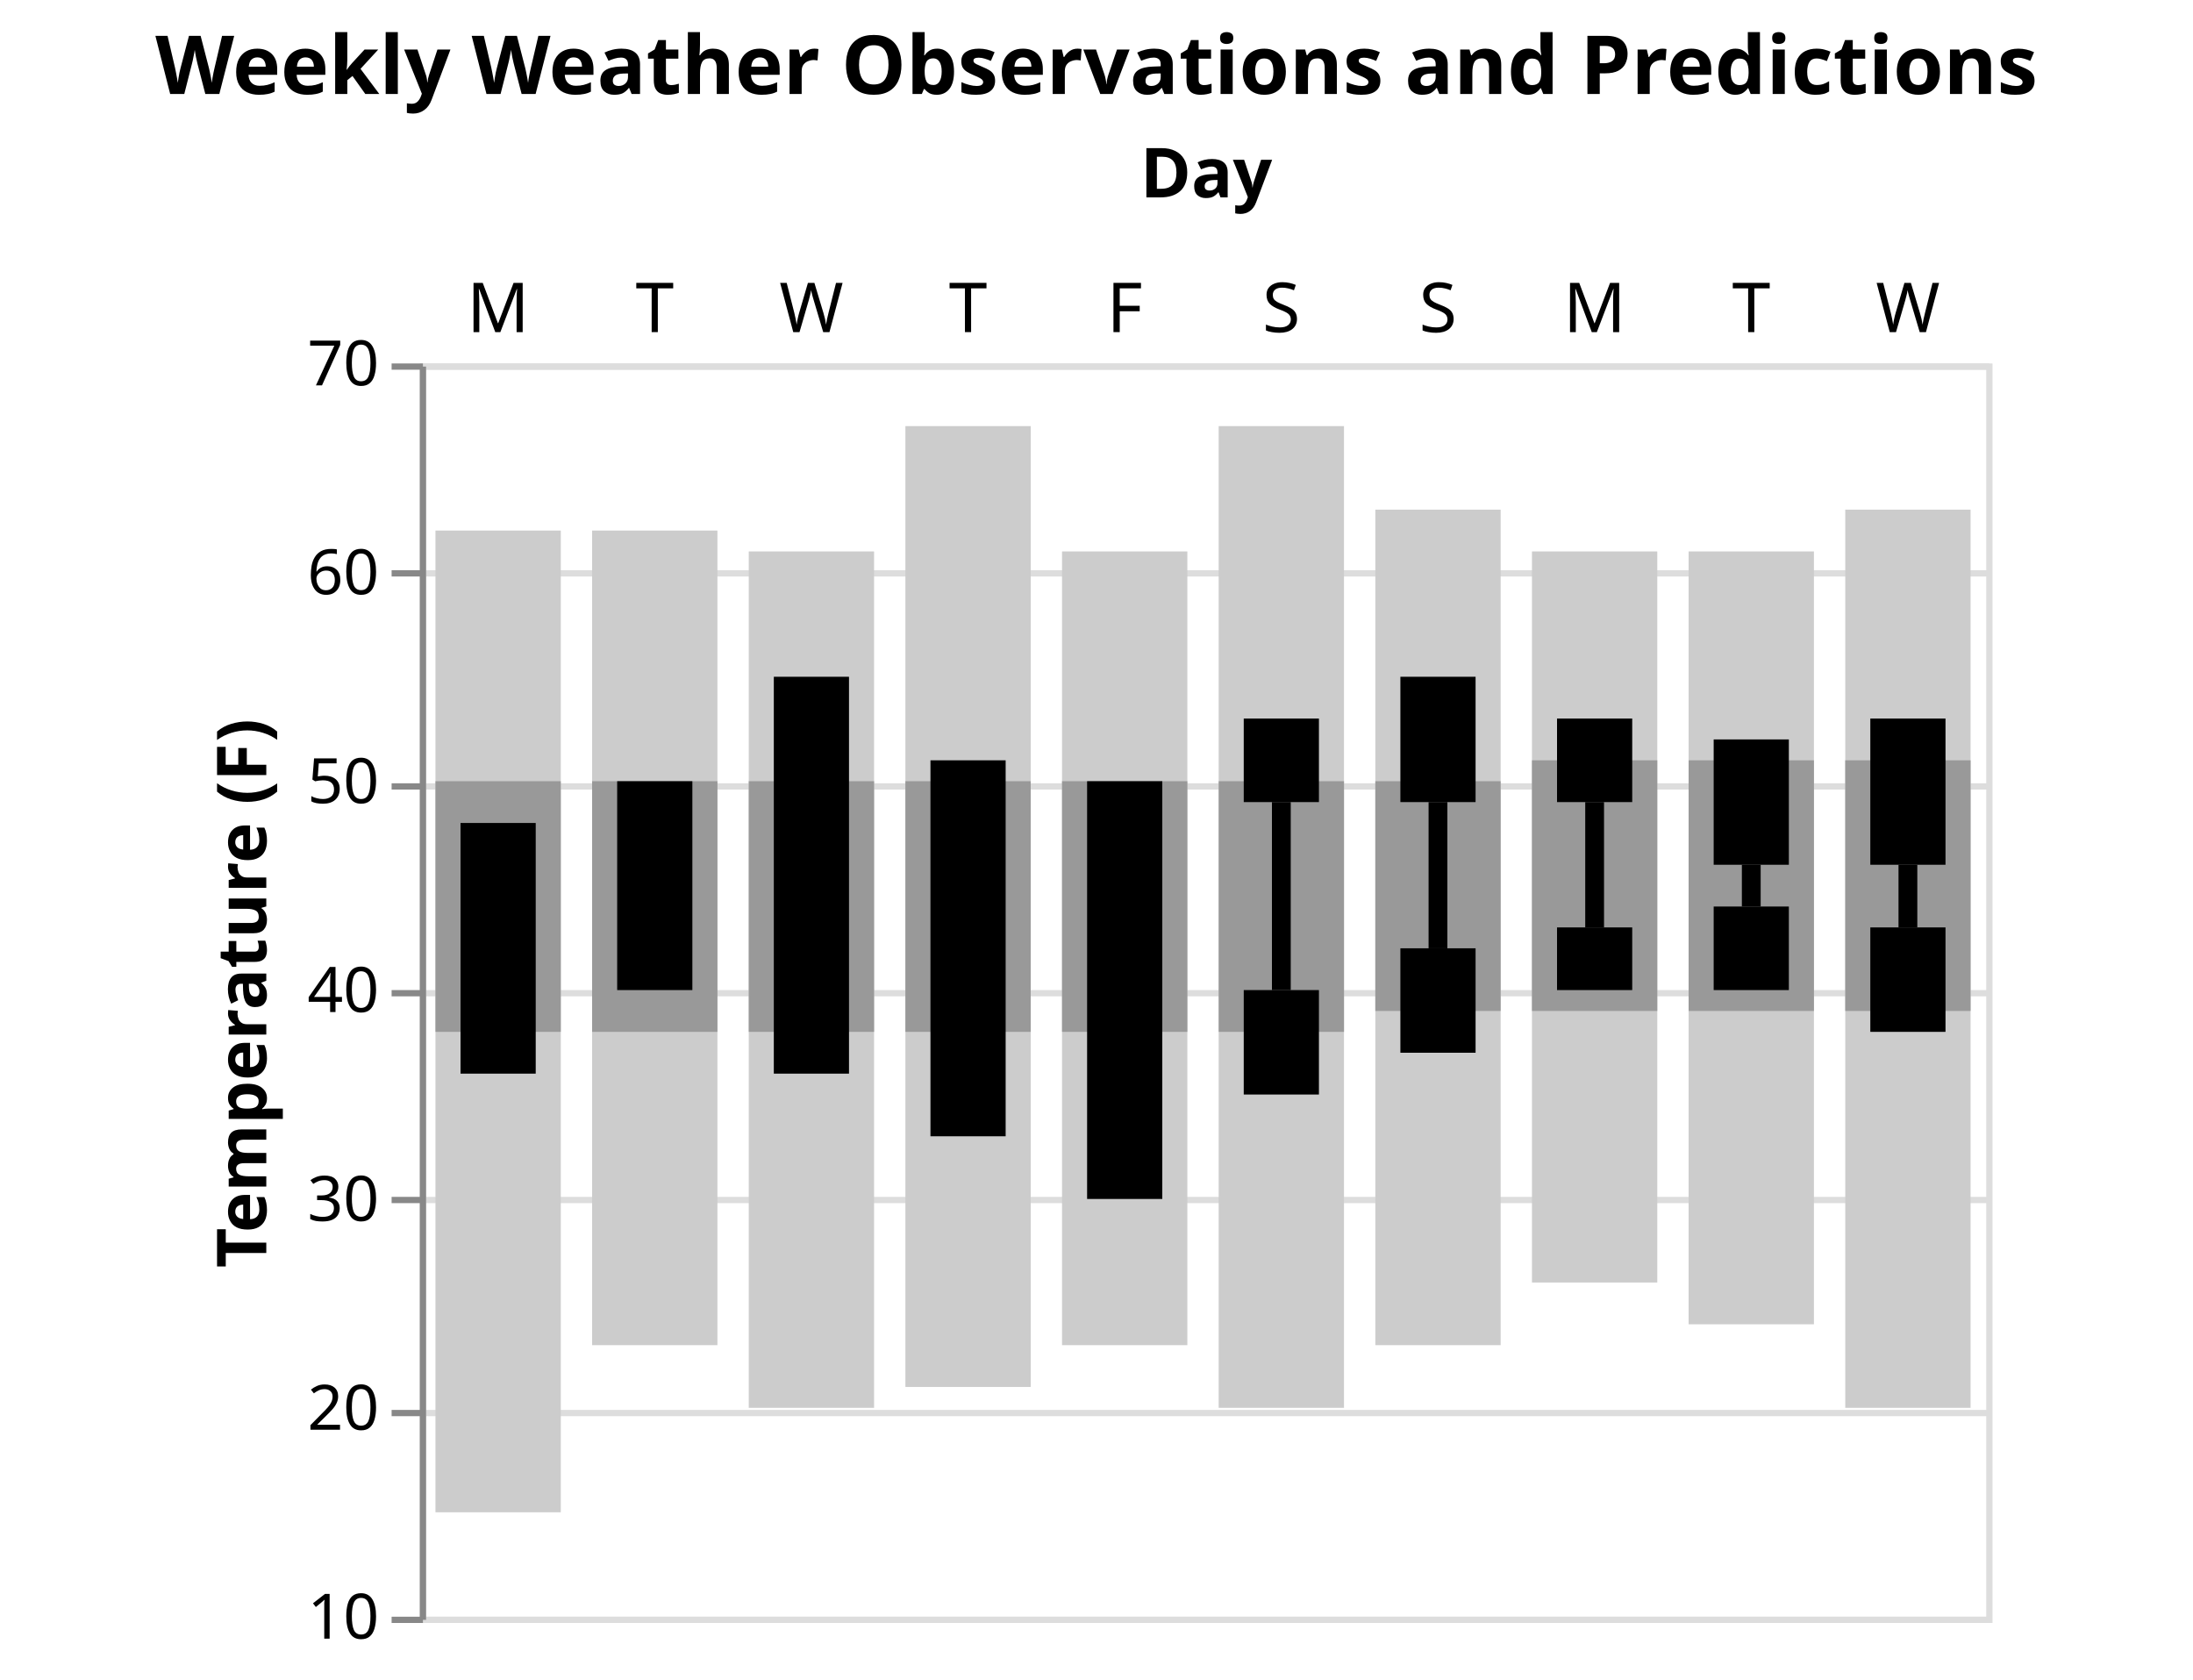
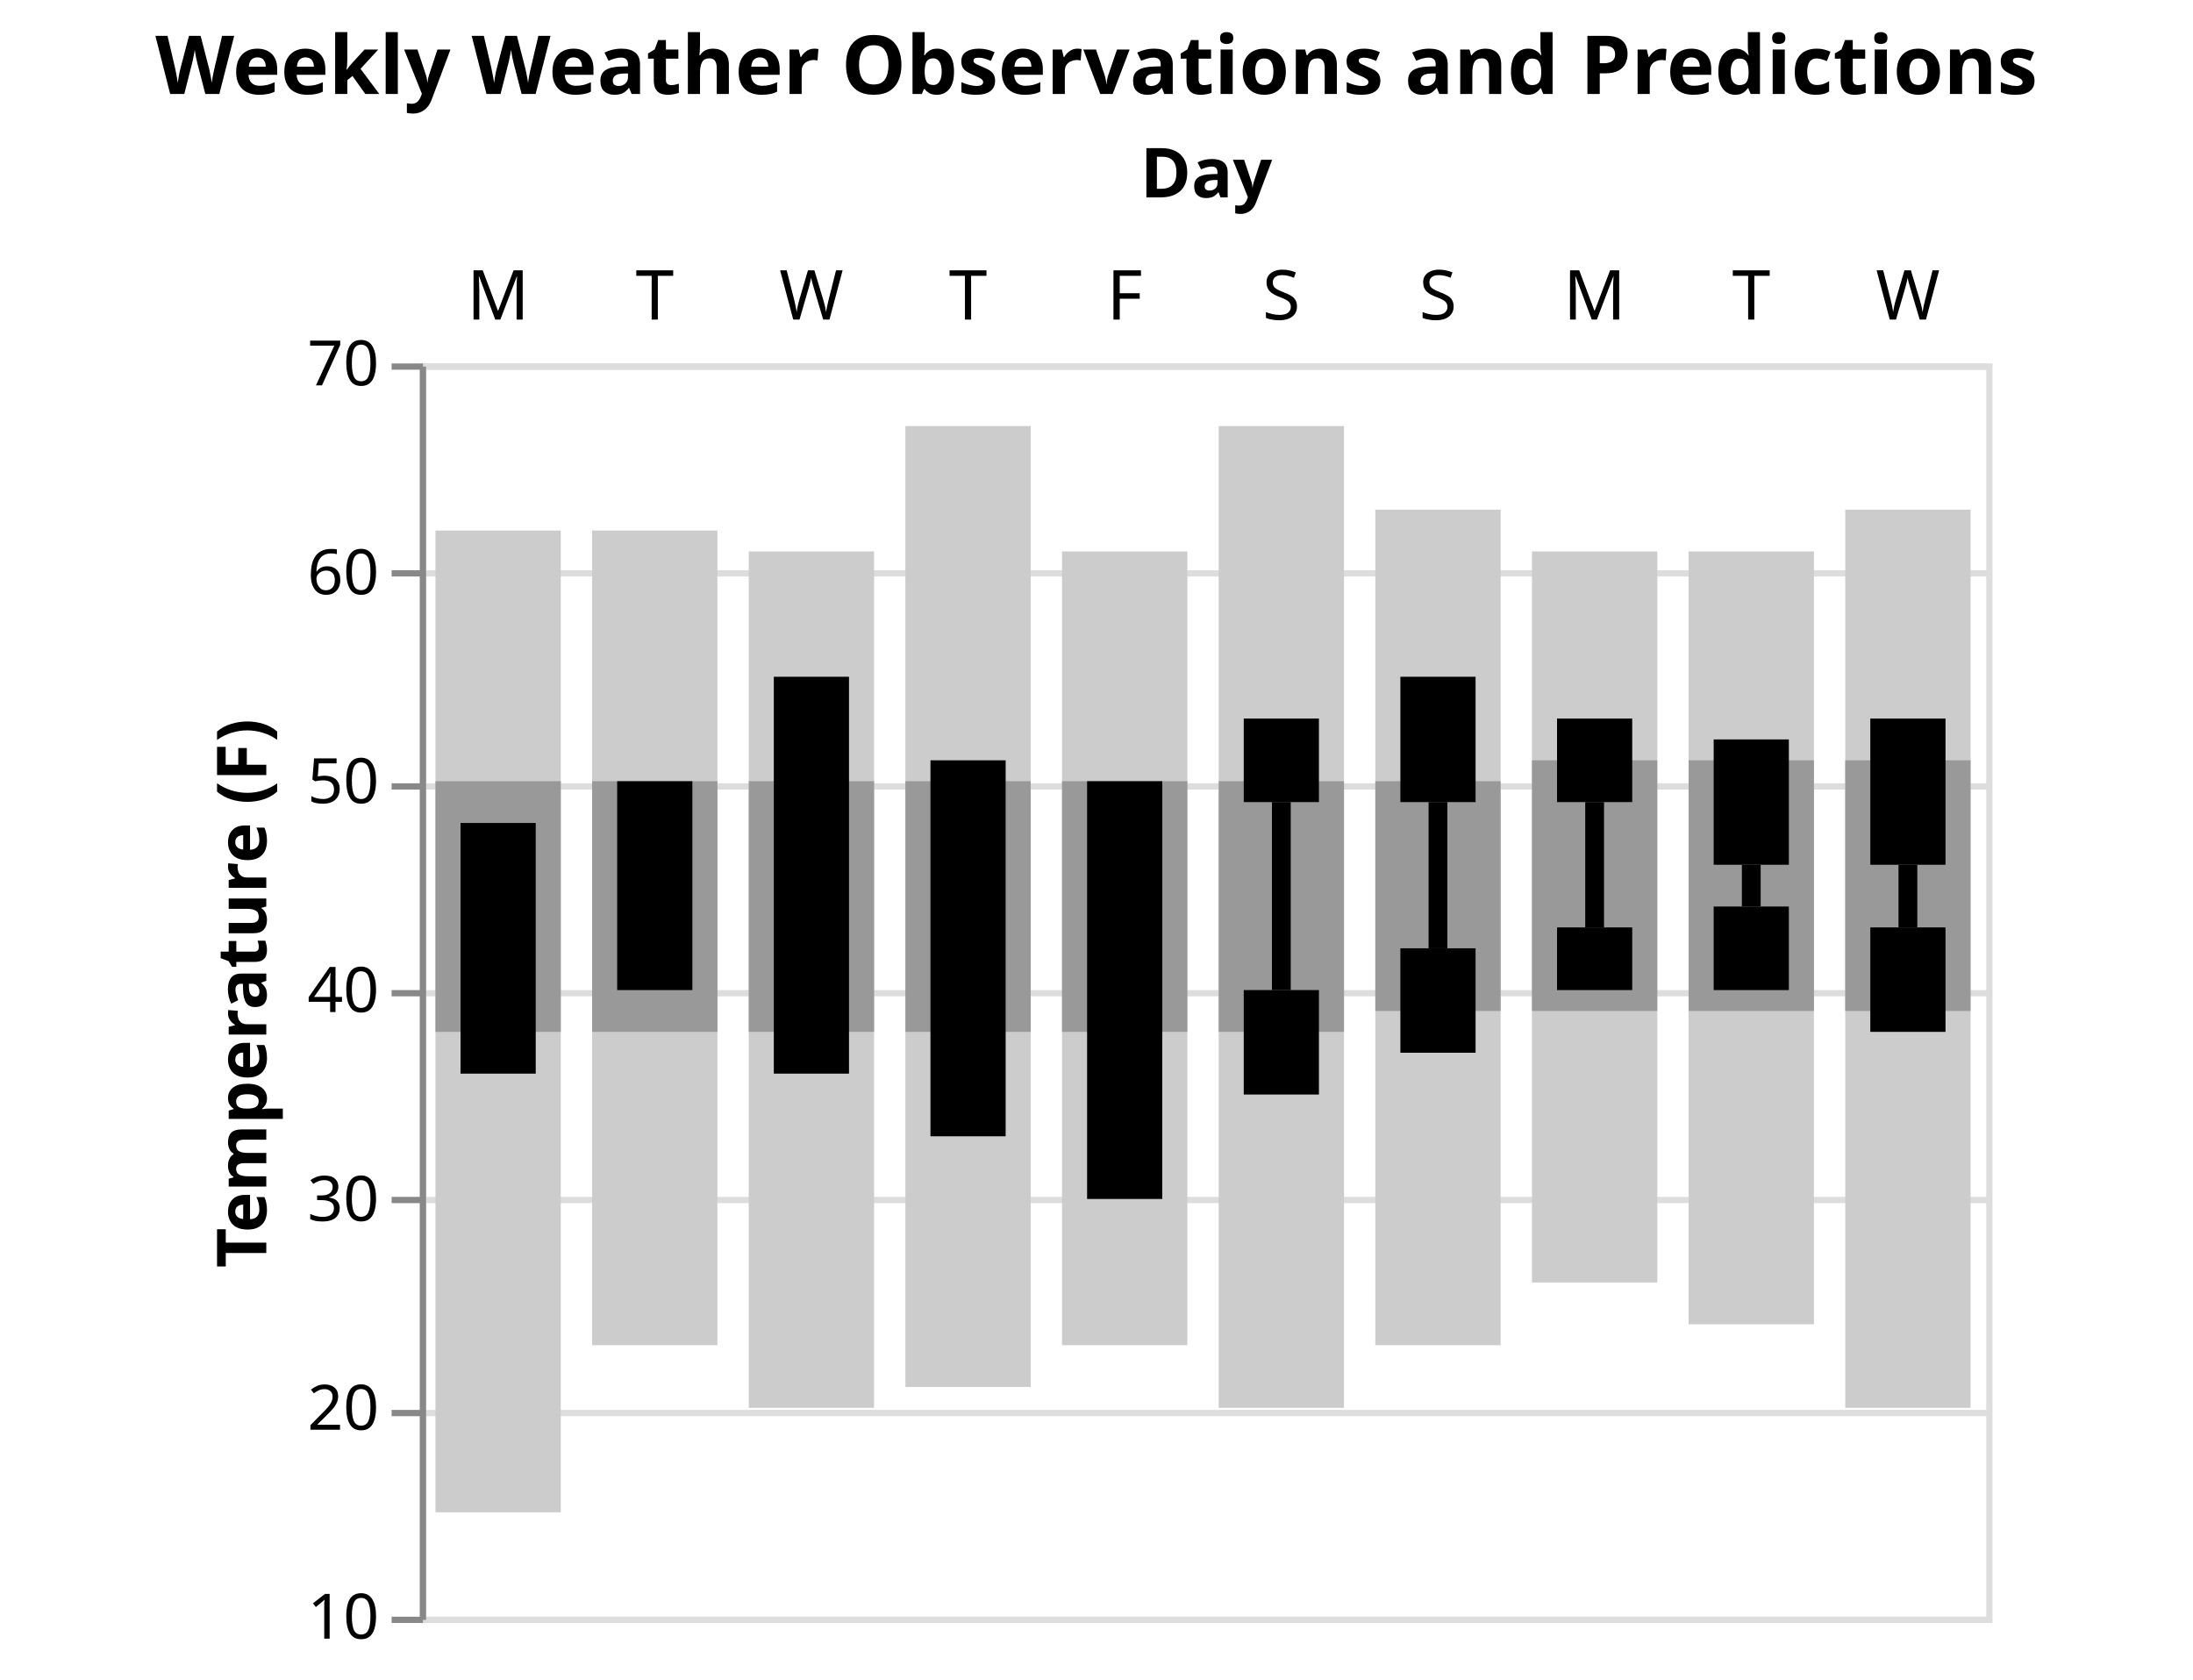
<svg xmlns="http://www.w3.org/2000/svg" class="marks" width="350" height="268" viewBox="0 0 350 268" version="1.1">
  <g transform="translate(67,58)">
    <g class="mark-group role-frame root">
      <g transform="translate(0,0)">
        <path class="background" d="M0.5,0.5h250v200h-250Z" style="fill: none; stroke: #ddd;" />
        <g>
          <g class="mark-group role-axis">
            <g transform="translate(0.5,0.5)">
              <path class="background" d="M0,0h0v0h0Z" style="pointer-events: none; fill: none;" />
              <g>
                <g class="mark-rule role-axis-grid" style="pointer-events: none;">
                  <line transform="translate(0,200)" x2="250" y2="0" style="fill: none; stroke: #ddd; stroke-width: 1; opacity: 1;" />
                  <line transform="translate(0,167)" x2="250" y2="0" style="fill: none; stroke: #ddd; stroke-width: 1; opacity: 1;" />
                  <line transform="translate(0,133)" x2="250" y2="0" style="fill: none; stroke: #ddd; stroke-width: 1; opacity: 1;" />
                  <line transform="translate(0,100)" x2="250" y2="0" style="fill: none; stroke: #ddd; stroke-width: 1; opacity: 1;" />
                  <line transform="translate(0,67)" x2="250" y2="0" style="fill: none; stroke: #ddd; stroke-width: 1; opacity: 1;" />
                  <line transform="translate(0,33)" x2="250" y2="0" style="fill: none; stroke: #ddd; stroke-width: 1; opacity: 1;" />
                  <line transform="translate(0,0)" x2="250" y2="0" style="fill: none; stroke: #ddd; stroke-width: 1; opacity: 1;" />
                </g>
              </g>
            </g>
          </g>
          <g class="mark-rect role-mark layer_0_marks">
            <path d="M2.5,26.667h20v156.667h-20Z" style="fill: #ccc;" />
            <path d="M27.5,26.667h20v130h-20Z" style="fill: #ccc;" />
            <path d="M52.5,30h20v136.667h-20Z" style="fill: #ccc;" />
            <path d="M77.5,10h20v153.333h-20Z" style="fill: #ccc;" />
            <path d="M102.5,30h20v126.667h-20Z" style="fill: #ccc;" />
            <path d="M127.5,10h20v156.667h-20Z" style="fill: #ccc;" />
            <path d="M152.5,23.333h20v133.333h-20Z" style="fill: #ccc;" />
            <path d="M177.5,30h20v116.667h-20Z" style="fill: #ccc;" />
            <path d="M202.5,30h20v123.333h-20Z" style="fill: #ccc;" />
            <path d="M227.5,23.333h20v143.333h-20Z" style="fill: #ccc;" />
          </g>
          <g class="mark-rect role-mark layer_1_marks">
            <path d="M2.5,66.667h20v40h-20Z" style="fill: #999;" />
            <path d="M27.5,66.667h20v40h-20Z" style="fill: #999;" />
            <path d="M52.5,66.667h20v40h-20Z" style="fill: #999;" />
            <path d="M77.5,66.667h20v40h-20Z" style="fill: #999;" />
            <path d="M102.5,66.667h20v40h-20Z" style="fill: #999;" />
            <path d="M127.5,66.667h20v40h-20Z" style="fill: #999;" />
            <path d="M152.5,66.667h20v36.667h-20Z" style="fill: #999;" />
            <path d="M177.5,63.333h20v40h-20Z" style="fill: #999;" />
            <path d="M202.5,63.333h20v40h-20Z" style="fill: #999;" />
            <path d="M227.5,63.333h20v40h-20Z" style="fill: #999;" />
          </g>
          <g class="mark-rect role-mark layer_2_marks">
            <path d="M6.5,73.333h12v40h-12Z" style="fill: #000;" />
            <path d="M31.5,66.667h12v33.333h-12Z" style="fill: #000;" />
            <path d="M56.5,50h12v63.333h-12Z" style="fill: #000;" />
            <path d="M81.5,63.333h12v60h-12Z" style="fill: #000;" />
            <path d="M106.5,66.667h12v66.667h-12Z" style="fill: #000;" />
          </g>
          <g class="mark-rect role-mark layer_3_marks">
            <path d="M131.5,100h12v16.667h-12Z" style="fill: #000;" />
            <path d="M156.5,93.333h12v16.667h-12Z" style="fill: #000;" />
            <path d="M181.5,90h12v10h-12Z" style="fill: #000;" />
            <path d="M206.5,86.667h12v13.333h-12Z" style="fill: #000;" />
            <path d="M231.5,90h12v16.667h-12Z" style="fill: #000;" />
          </g>
          <g class="mark-rect role-mark layer_4_marks">
            <path d="M136,70h3v30h-3Z" style="fill: #000;" />
            <path d="M161,70h3v23.333h-3Z" style="fill: #000;" />
            <path d="M186,70h3v20h-3Z" style="fill: #000;" />
            <path d="M211,80h3v6.667h-3Z" style="fill: #000;" />
            <path d="M236,80h3v10h-3Z" style="fill: #000;" />
          </g>
          <g class="mark-rect role-mark layer_5_marks">
            <path d="M131.5,56.667h12v13.333h-12Z" style="fill: #000;" />
            <path d="M156.5,50h12v20h-12Z" style="fill: #000;" />
            <path d="M181.5,56.667h12v13.333h-12Z" style="fill: #000;" />
            <path d="M206.5,60h12v20h-12Z" style="fill: #000;" />
            <path d="M231.5,56.667h12v23.333h-12Z" style="fill: #000;" />
          </g>
          <g class="mark-text role-mark layer_6_marks">
-             <text text-anchor="middle" transform="translate(12.5,-5)" style="font-family: sans-serif; font-size: 11px; fill: black;">M</text>
-             <text text-anchor="middle" transform="translate(37.5,-5)" style="font-family: sans-serif; font-size: 11px; fill: black;">T</text>
-             <text text-anchor="middle" transform="translate(62.5,-5)" style="font-family: sans-serif; font-size: 11px; fill: black;">W</text>
-             <text text-anchor="middle" transform="translate(87.5,-5)" style="font-family: sans-serif; font-size: 11px; fill: black;">T</text>
-             <text text-anchor="middle" transform="translate(112.5,-5)" style="font-family: sans-serif; font-size: 11px; fill: black;">F</text>
-             <text text-anchor="middle" transform="translate(137.5,-5)" style="font-family: sans-serif; font-size: 11px; fill: black;">S</text>
-             <text text-anchor="middle" transform="translate(162.5,-5)" style="font-family: sans-serif; font-size: 11px; fill: black;">S</text>
-             <text text-anchor="middle" transform="translate(187.5,-5)" style="font-family: sans-serif; font-size: 11px; fill: black;">M</text>
-             <text text-anchor="middle" transform="translate(212.5,-5)" style="font-family: sans-serif; font-size: 11px; fill: black;">T</text>
-             <text text-anchor="middle" transform="translate(237.5,-5)" style="font-family: sans-serif; font-size: 11px; fill: black;">W</text>
+             <text text-anchor="middle" transform="translate(12.5,-7)" style="font-family: sans-serif; font-size: 11px; fill: black;">M</text>
+             <text text-anchor="middle" transform="translate(37.5,-7)" style="font-family: sans-serif; font-size: 11px; fill: black;">T</text>
+             <text text-anchor="middle" transform="translate(62.5,-7)" style="font-family: sans-serif; font-size: 11px; fill: black;">W</text>
+             <text text-anchor="middle" transform="translate(87.5,-7)" style="font-family: sans-serif; font-size: 11px; fill: black;">T</text>
+             <text text-anchor="middle" transform="translate(112.5,-7)" style="font-family: sans-serif; font-size: 11px; fill: black;">F</text>
+             <text text-anchor="middle" transform="translate(137.5,-7)" style="font-family: sans-serif; font-size: 11px; fill: black;">S</text>
+             <text text-anchor="middle" transform="translate(162.5,-7)" style="font-family: sans-serif; font-size: 11px; fill: black;">S</text>
+             <text text-anchor="middle" transform="translate(187.5,-7)" style="font-family: sans-serif; font-size: 11px; fill: black;">M</text>
+             <text text-anchor="middle" transform="translate(212.5,-7)" style="font-family: sans-serif; font-size: 11px; fill: black;">T</text>
+             <text text-anchor="middle" transform="translate(237.5,-7)" style="font-family: sans-serif; font-size: 11px; fill: black;">W</text>
          </g>
          <g class="mark-text role-title" style="pointer-events: none;">
            <text text-anchor="middle" transform="translate(108,-43)" style="font-family: sans-serif; font-size: 13px; font-weight: bold; fill: #000; opacity: 1;">Weekly Weather Observations and Predictions</text>
          </g>
          <g class="mark-group role-axis">
            <g transform="translate(0.5,0.5)">
              <path class="background" d="M0,0h0v0h0Z" style="pointer-events: none; fill: none;" />
              <g>
                <g class="mark-text role-axis-title" style="pointer-events: none;">
                  <text text-anchor="middle" transform="translate(125,-27)" style="font-family: sans-serif; font-size: 11px; font-weight: bold; fill: #000; opacity: 1;">Day</text>
                </g>
              </g>
            </g>
          </g>
          <g class="mark-group role-axis">
            <g transform="translate(0.5,0.5)">
              <path class="background" d="M0,0h0v0h0Z" style="pointer-events: none; fill: none;" />
              <g>
                <g class="mark-rule role-axis-tick" style="pointer-events: none;">
                  <line transform="translate(0,200)" x2="-5" y2="0" style="fill: none; stroke: #888; stroke-width: 1; opacity: 1;" />
                  <line transform="translate(0,167)" x2="-5" y2="0" style="fill: none; stroke: #888; stroke-width: 1; opacity: 1;" />
                  <line transform="translate(0,133)" x2="-5" y2="0" style="fill: none; stroke: #888; stroke-width: 1; opacity: 1;" />
                  <line transform="translate(0,100)" x2="-5" y2="0" style="fill: none; stroke: #888; stroke-width: 1; opacity: 1;" />
                  <line transform="translate(0,67)" x2="-5" y2="0" style="fill: none; stroke: #888; stroke-width: 1; opacity: 1;" />
                  <line transform="translate(0,33)" x2="-5" y2="0" style="fill: none; stroke: #888; stroke-width: 1; opacity: 1;" />
                  <line transform="translate(0,0)" x2="-5" y2="0" style="fill: none; stroke: #888; stroke-width: 1; opacity: 1;" />
                </g>
                <g class="mark-text role-axis-label" style="pointer-events: none;">
                  <text text-anchor="end" transform="translate(-7,203)" style="font-family: sans-serif; font-size: 10px; fill: #000; opacity: 1;">10</text>
                  <text text-anchor="end" transform="translate(-7,169.6667)" style="font-family: sans-serif; font-size: 10px; fill: #000; opacity: 1;">20</text>
                  <text text-anchor="end" transform="translate(-7,136.3333)" style="font-family: sans-serif; font-size: 10px; fill: #000; opacity: 1;">30</text>
                  <text text-anchor="end" transform="translate(-7,103)" style="font-family: sans-serif; font-size: 10px; fill: #000; opacity: 1;">40</text>
                  <text text-anchor="end" transform="translate(-7,69.66667)" style="font-family: sans-serif; font-size: 10px; fill: #000; opacity: 1;">50</text>
                  <text text-anchor="end" transform="translate(-7,36.33333)" style="font-family: sans-serif; font-size: 10px; fill: #000; opacity: 1;">60</text>
                  <text text-anchor="end" transform="translate(-7,3)" style="font-family: sans-serif; font-size: 10px; fill: #000; opacity: 1;">70</text>
                </g>
                <g class="mark-rule role-axis-domain" style="pointer-events: none;">
                  <line transform="translate(0,200)" x2="0" y2="-200" style="fill: none; stroke: #888; stroke-width: 1; opacity: 1;" />
                </g>
                <g class="mark-text role-axis-title" style="pointer-events: none;">
                  <text text-anchor="middle" transform="translate(-23,100) rotate(-90) translate(0,-2)" style="font-family: sans-serif; font-size: 11px; font-weight: bold; fill: #000; opacity: 1;">Temperature (F)</text>
                </g>
              </g>
            </g>
          </g>
        </g>
      </g>
    </g>
  </g>
</svg>
